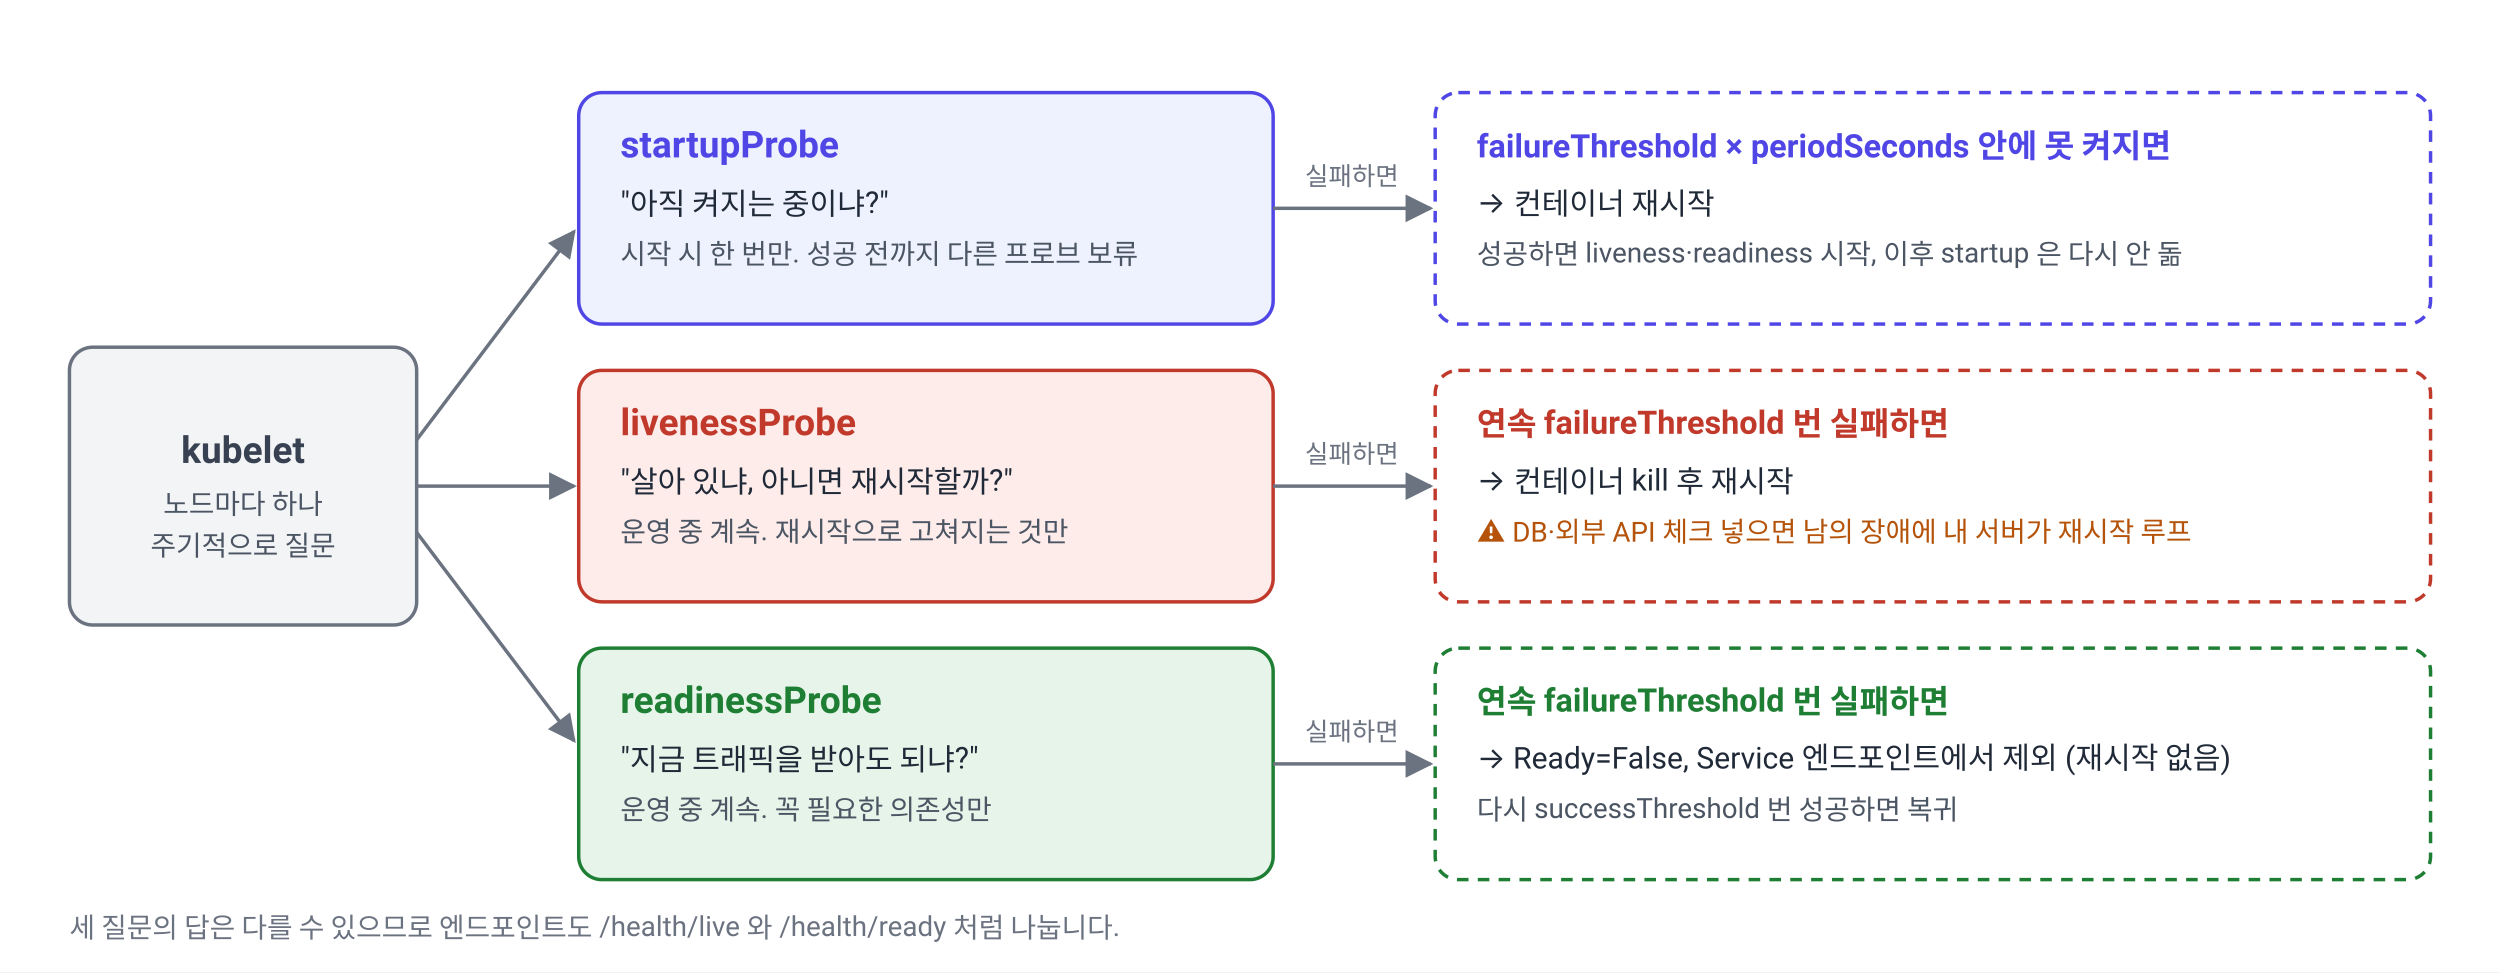
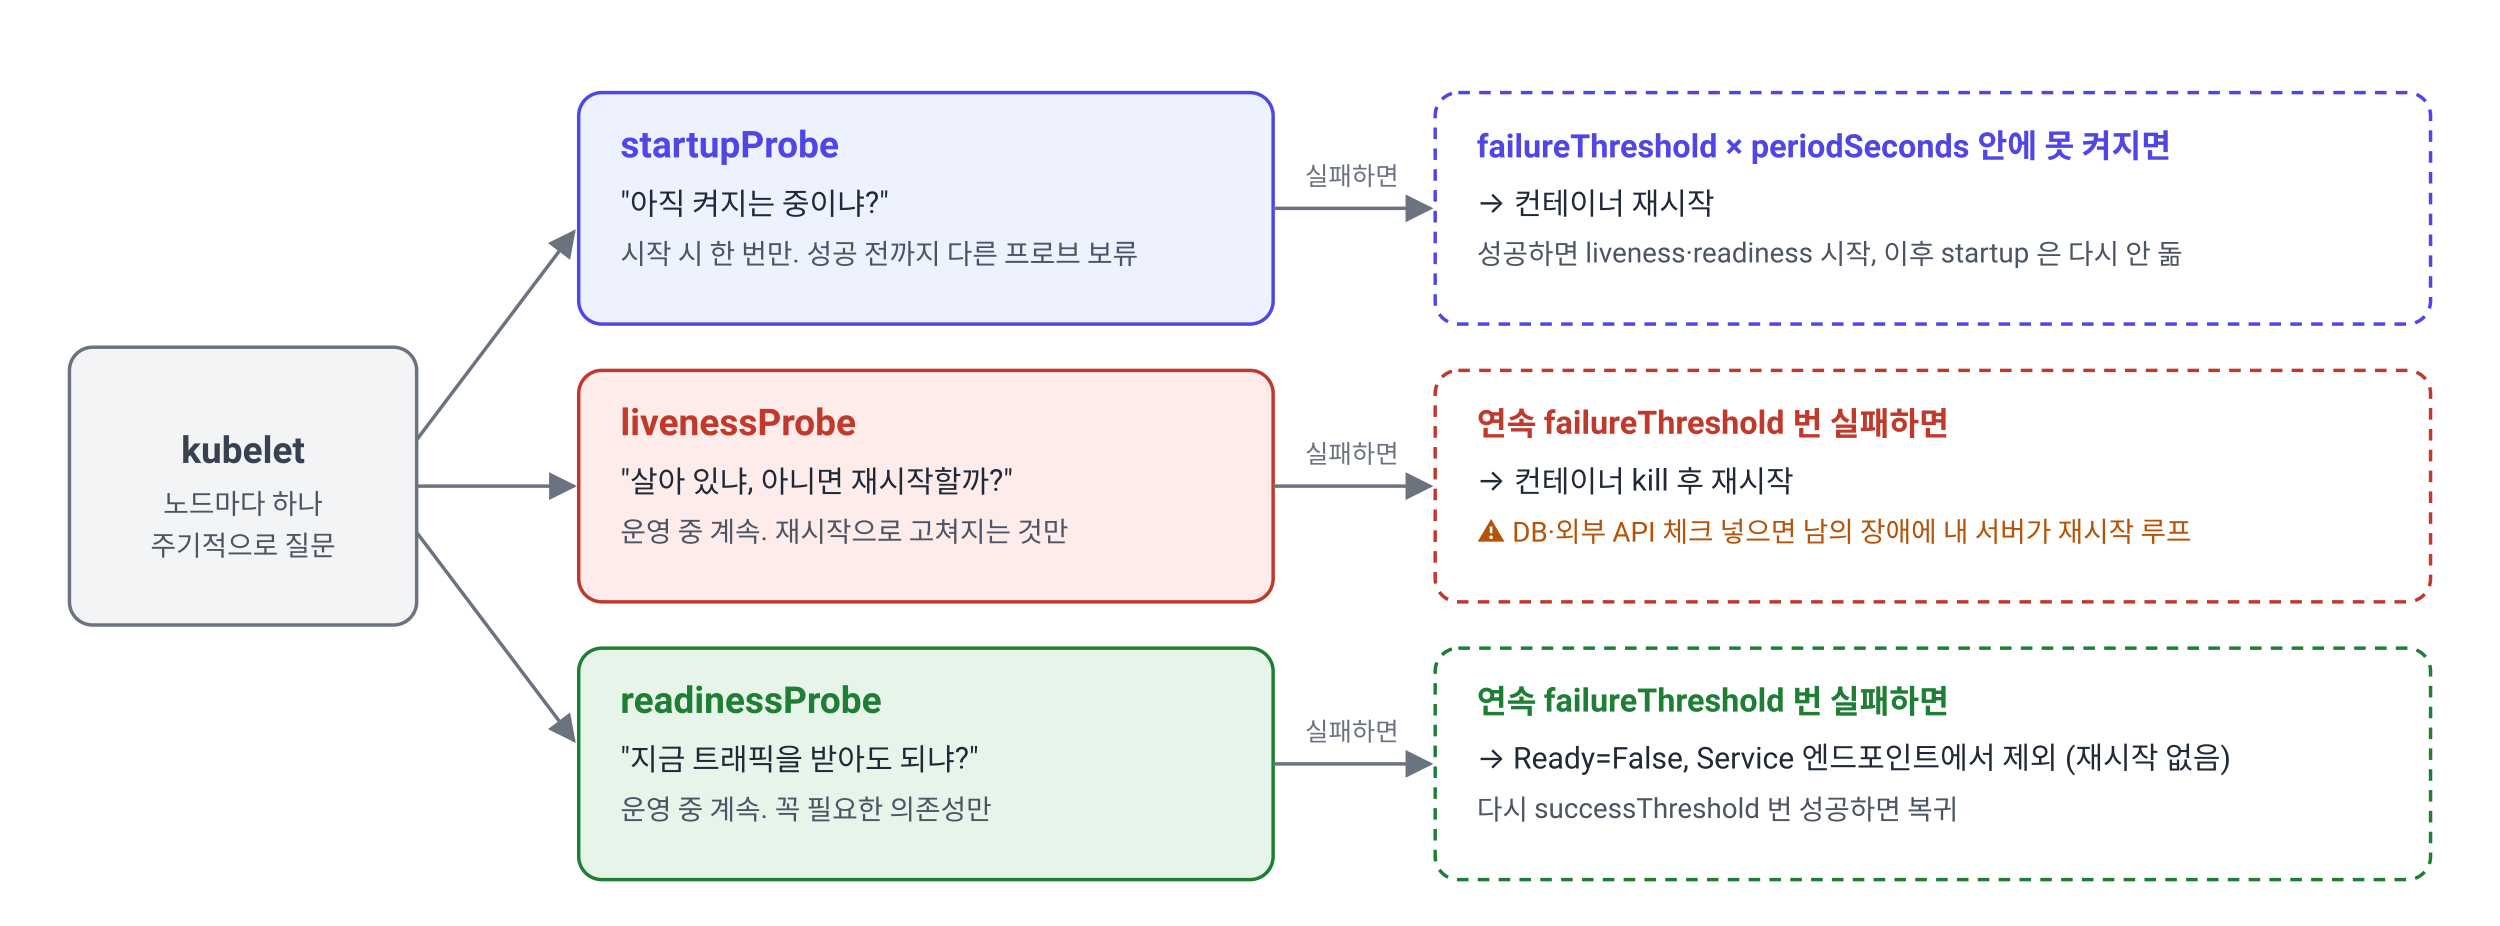
- <svg xmlns="http://www.w3.org/2000/svg" width="1080" height="420" viewBox="0 0 1080 420" font-family="-apple-system, BlinkMacSystemFont, 'Apple SD Gothic Neo', 'Noto Sans KR', 'Segoe UI', Roboto, sans-serif" font-size="13">
-   <rect width="1080" height="420" fill="#ffffff" />
+ <svg xmlns="http://www.w3.org/2000/svg" width="1080" height="400" viewBox="0 0 1080 400" font-family="-apple-system, BlinkMacSystemFont, 'Apple SD Gothic Neo', 'Noto Sans KR', 'Segoe UI', Roboto, sans-serif" font-size="13">
+   <rect width="1080" height="400" fill="#ffffff" />
  <defs>
    <marker id="arrow" viewBox="0 0 10 10" refX="9" refY="5" markerWidth="8" markerHeight="8" orient="auto-start-reverse">
      <path d="M0,0 L10,5 L0,10 z" fill="#6b7280" />
    </marker>
  </defs>
  <rect x="30" y="150" width="150" height="120" rx="10" fill="#f3f4f6" stroke="#6b7280" stroke-width="1.5" />
  <text x="105" y="200" text-anchor="middle" font-size="16" font-weight="700" fill="#374151">kubelet</text>
  <text x="105" y="222" text-anchor="middle" font-size="12" fill="#4b5563">노드마다 하나</text>
  <text x="105" y="240" text-anchor="middle" font-size="12" fill="#4b5563">주기적으로 질문</text>
  <line x1="180" y1="190" x2="248" y2="100" stroke="#6b7280" stroke-width="1.5" marker-end="url(#arrow)" />
  <line x1="180" y1="210" x2="248" y2="210" stroke="#6b7280" stroke-width="1.5" marker-end="url(#arrow)" />
  <line x1="180" y1="230" x2="248" y2="320" stroke="#6b7280" stroke-width="1.5" marker-end="url(#arrow)" />
  <rect x="250" y="40" width="300" height="100" rx="10" fill="#eef2ff" stroke="#4f46e5" stroke-width="1.5" />
  <text x="268" y="68" font-size="16" font-weight="700" fill="#4f46e5">startupProbe</text>
  <text x="268" y="92" fill="#1f2937">"아직 켜지는 중이냐?"</text>
  <text x="268" y="114" font-size="12" fill="#4b5563">시작 시 한 번만. 성공 전까지 다른 프로브 보류</text>
  <rect x="250" y="160" width="300" height="100" rx="10" fill="#fdecea" stroke="#c0392b" stroke-width="1.5" />
  <text x="268" y="188" font-size="16" font-weight="700" fill="#c0392b">livenessProbe</text>
  <text x="268" y="212" fill="#1f2937">"살아 있냐, 아니면 재시작할까?"</text>
  <text x="268" y="234" font-size="12" fill="#4b5563">운영 중 계속. 재시작으로 고쳐지는 것만</text>
  <rect x="250" y="280" width="300" height="100" rx="10" fill="#e6f4ea" stroke="#1e7e34" stroke-width="1.5" />
  <text x="268" y="308" font-size="16" font-weight="700" fill="#1e7e34">readinessProbe</text>
  <text x="268" y="332" fill="#1f2937">"지금 트래픽을 받아도 되냐?"</text>
  <text x="268" y="354" font-size="12" fill="#4b5563">운영 중 계속. 꼭 필요한 의존성만</text>
  <line x1="550" y1="90" x2="618" y2="90" stroke="#6b7280" stroke-width="1.5" marker-end="url(#arrow)" />
  <line x1="550" y1="210" x2="618" y2="210" stroke="#6b7280" stroke-width="1.5" marker-end="url(#arrow)" />
  <line x1="550" y1="330" x2="618" y2="330" stroke="#6b7280" stroke-width="1.5" marker-end="url(#arrow)" />
  <text x="584" y="80" text-anchor="middle" font-size="11" fill="#6b7280">실패하면</text>
  <text x="584" y="200" text-anchor="middle" font-size="11" fill="#6b7280">실패하면</text>
  <text x="584" y="320" text-anchor="middle" font-size="11" fill="#6b7280">실패하면</text>
  <rect x="620" y="40" width="430" height="100" rx="10" fill="#ffffff" stroke="#4f46e5" stroke-width="1.5" stroke-dasharray="5 4" />
  <text x="638" y="68" font-size="14" font-weight="700" fill="#4f46e5">failureThreshold × periodSeconds 안에 못 켜지면</text>
  <text x="638" y="92" fill="#1f2937">→ 컨테이너 재시작</text>
  <text x="638" y="114" font-size="12" fill="#4b5563">성공하면 liveness·readiness 시작, 이후 startup 은 다시 안 돎</text>
  <rect x="620" y="160" width="430" height="100" rx="10" fill="#ffffff" stroke="#c0392b" stroke-width="1.5" stroke-dasharray="5 4" />
  <text x="638" y="188" font-size="14" font-weight="700" fill="#c0392b">연속 failureThreshold 번 실패하면</text>
  <text x="638" y="212" fill="#1f2937">→ 컨테이너 kill 후 재시작</text>
  <text x="638" y="234" font-size="12" fill="#b45309">⚠ DB·외부 API 체크 넣으면 남의 장애에 내 서버가 재시작 루프</text>
  <rect x="620" y="280" width="430" height="100" rx="10" fill="#ffffff" stroke="#1e7e34" stroke-width="1.5" stroke-dasharray="5 4" />
  <text x="638" y="308" font-size="14" font-weight="700" fill="#1e7e34">연속 failureThreshold 번 실패하면</text>
  <text x="638" y="332" fill="#1f2937">→ Ready=False, Service 엔드포인트에서 제외 (재시작 없음)</text>
  <text x="638" y="354" font-size="12" fill="#4b5563">다시 successThreshold 번 성공하면 복귀</text>
-   <text x="30" y="405" font-size="12" fill="#6b7280">세 질문의 답은 다를 수 있으므로 엔드포인트도 /health/live 와 /health/ready 처럼 나눕니다.</text>
</svg>
